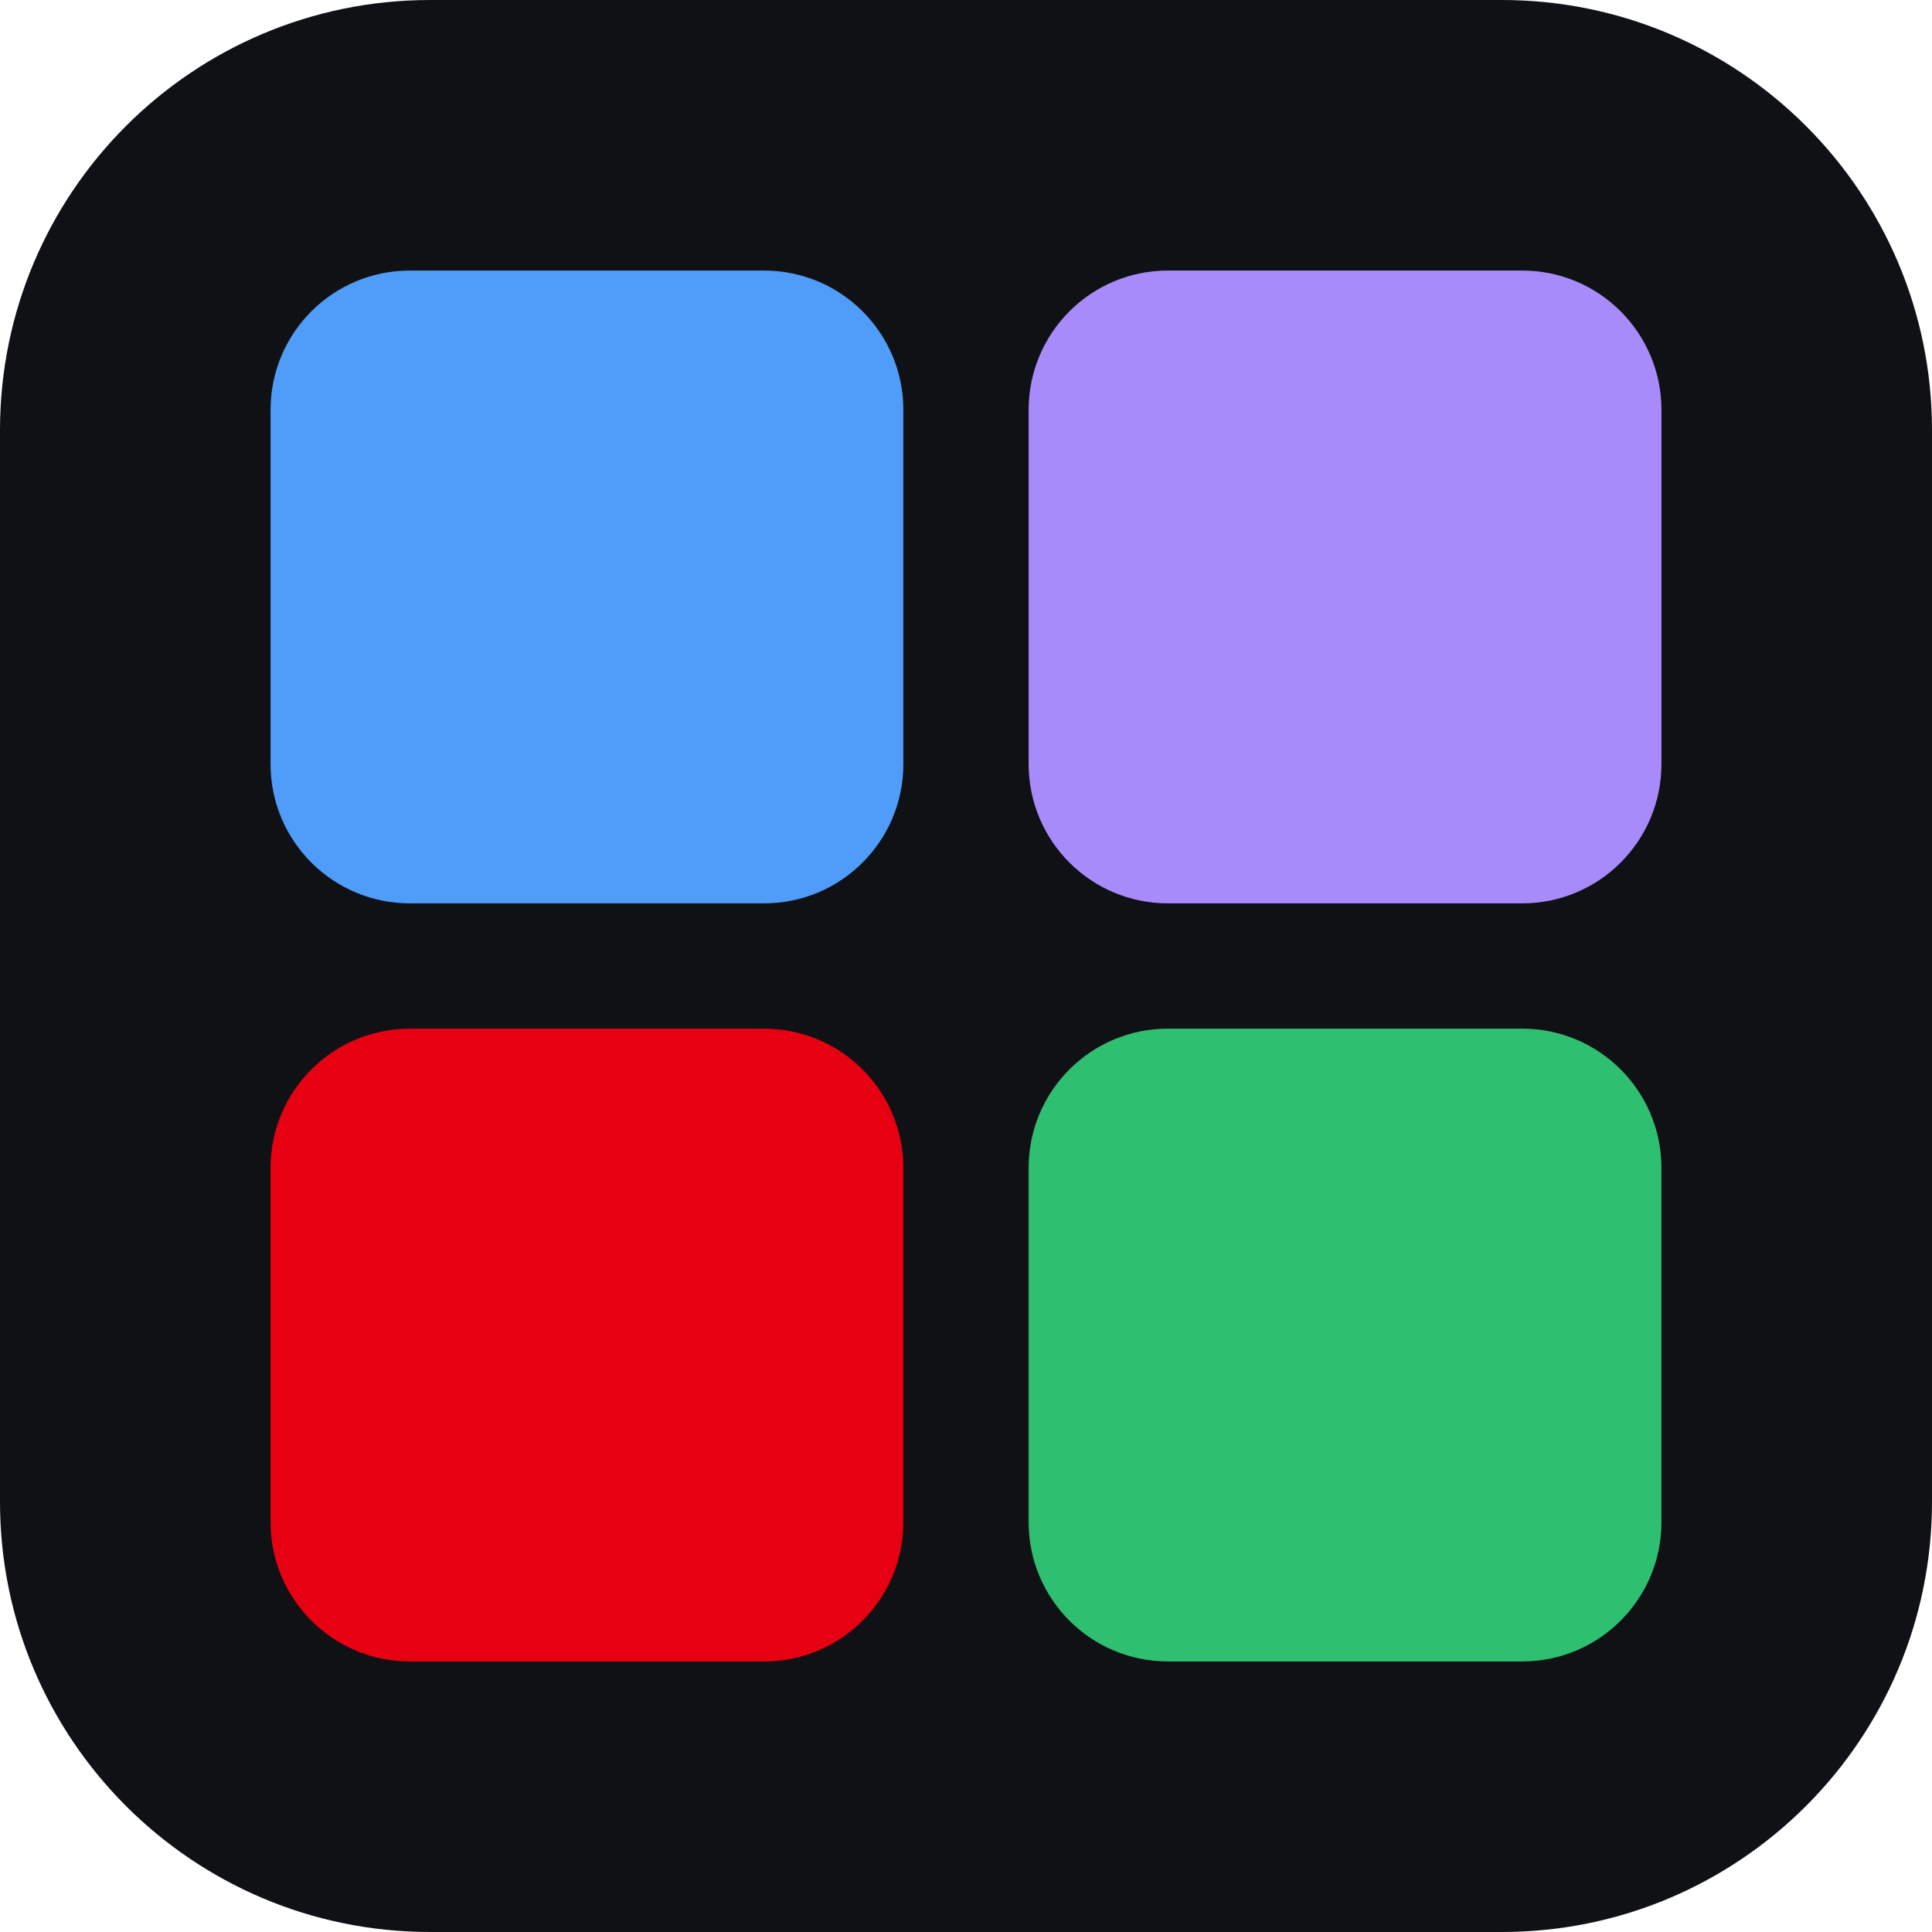
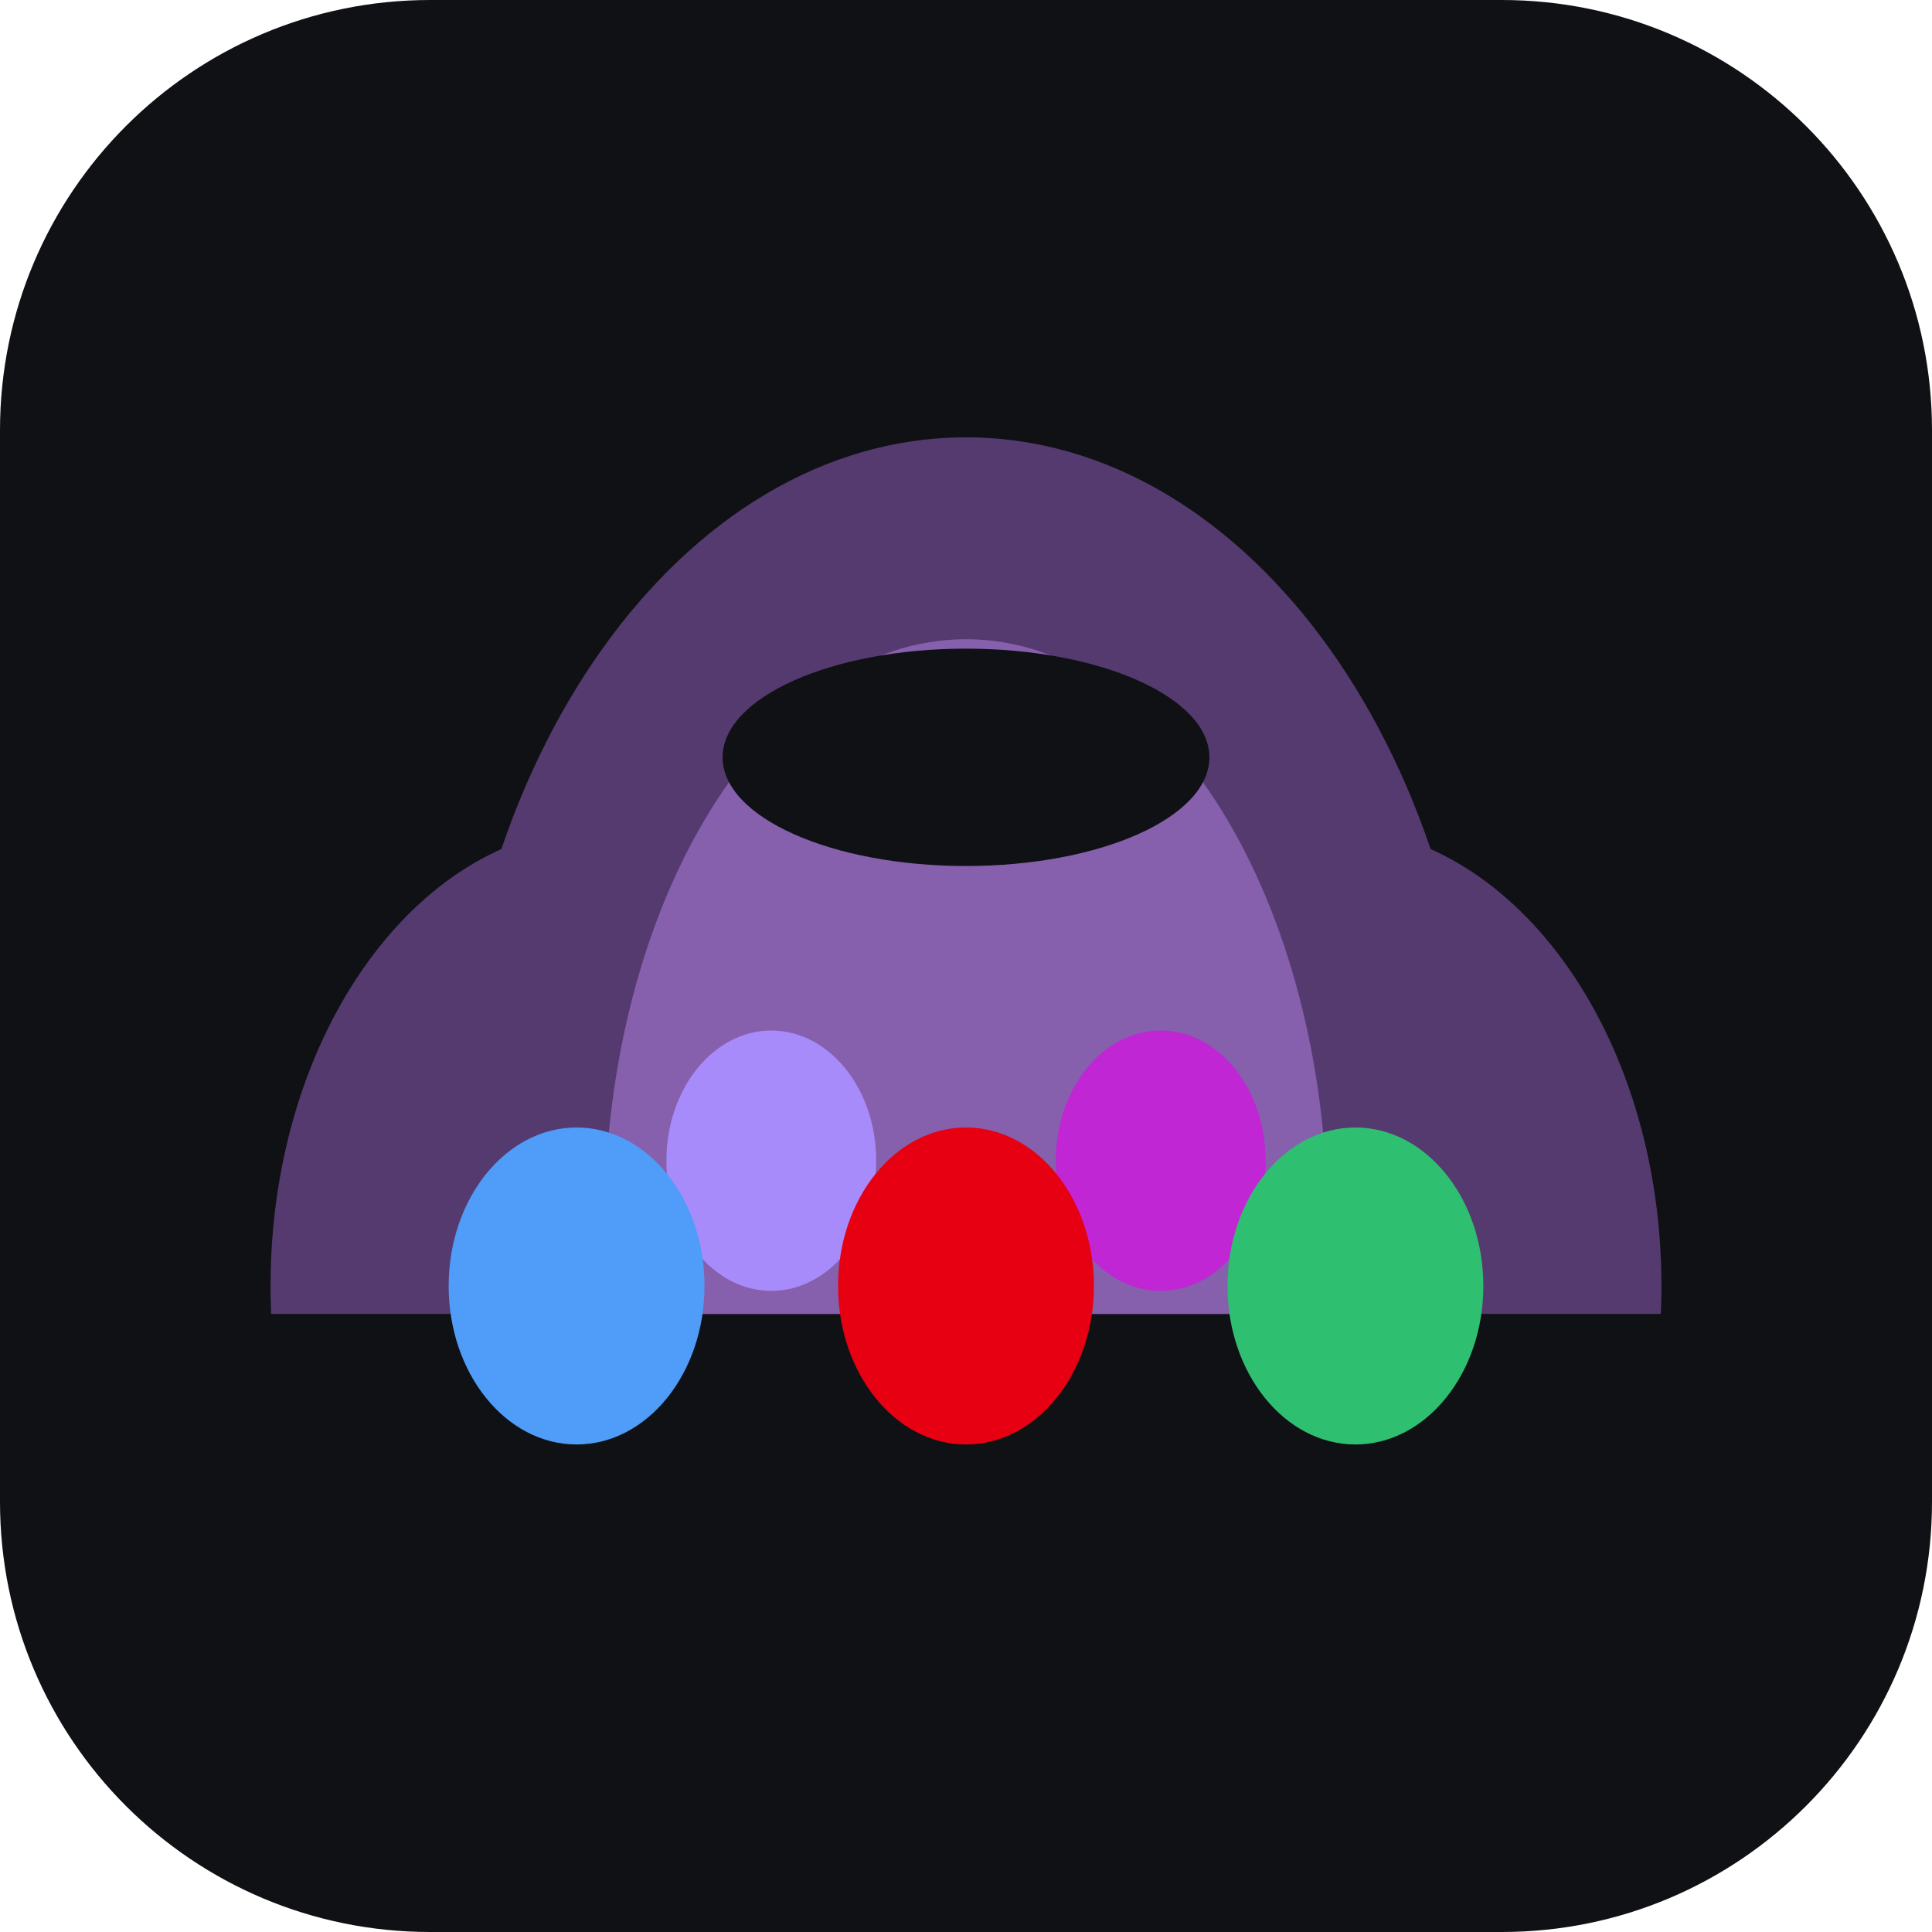
<svg xmlns="http://www.w3.org/2000/svg" viewBox="0 0 512 512">
+   <defs>
+     <clipPath id="suelo">
+       <rect x="0" y="0" width="512" height="348.2" />
+     </clipPath>
+   </defs>
  <rect width="512" height="512" rx="114" fill="#0f1115" />
-   <rect x="71.7" y="71.7" width="167.7" height="167.7" rx="36.9" fill="#4f9cf9" />
-   <rect x="272.6" y="71.7" width="167.7" height="167.7" rx="36.9" fill="#a78bfa" />
-   <rect x="71.7" y="272.6" width="167.7" height="167.7" rx="36.9" fill="#e60012" />
-   <rect x="272.6" y="272.6" width="167.7" height="167.7" rx="36.9" fill="#2fbf71" />
+   <ellipse cx="160.2" cy="340.8" rx="88.5" ry="121.7" fill="#553a70" clip-path="url(#suelo)" />
+   <ellipse cx="351.8" cy="340.8" rx="88.5" ry="121.7" fill="#553a70" clip-path="url(#suelo)" />
+   <ellipse cx="256.0" cy="307.6" rx="136.4" ry="191.7" fill="#553a70" clip-path="url(#suelo)" />
+   <ellipse cx="256.0" cy="324.2" rx="95.8" ry="154.8" fill="#865fad" clip-path="url(#suelo)" />
+   <ellipse cx="256.0" cy="200.7" rx="64.5" ry="28.8" fill="#0f1115" />
+   <ellipse cx="204.4" cy="307.6" rx="27.8" ry="34.5" fill="#a78bfa" />
+   <ellipse cx="307.6" cy="307.6" rx="27.8" ry="34.5" fill="#c026d3" />
+   <ellipse cx="152.8" cy="340.8" rx="33.9" ry="42.0" fill="#4f9cf9" />
+   <ellipse cx="256.0" cy="340.8" rx="33.9" ry="42.0" fill="#e60012" />
+   <ellipse cx="359.2" cy="340.8" rx="33.9" ry="42.0" fill="#2fbf71" />
</svg>
